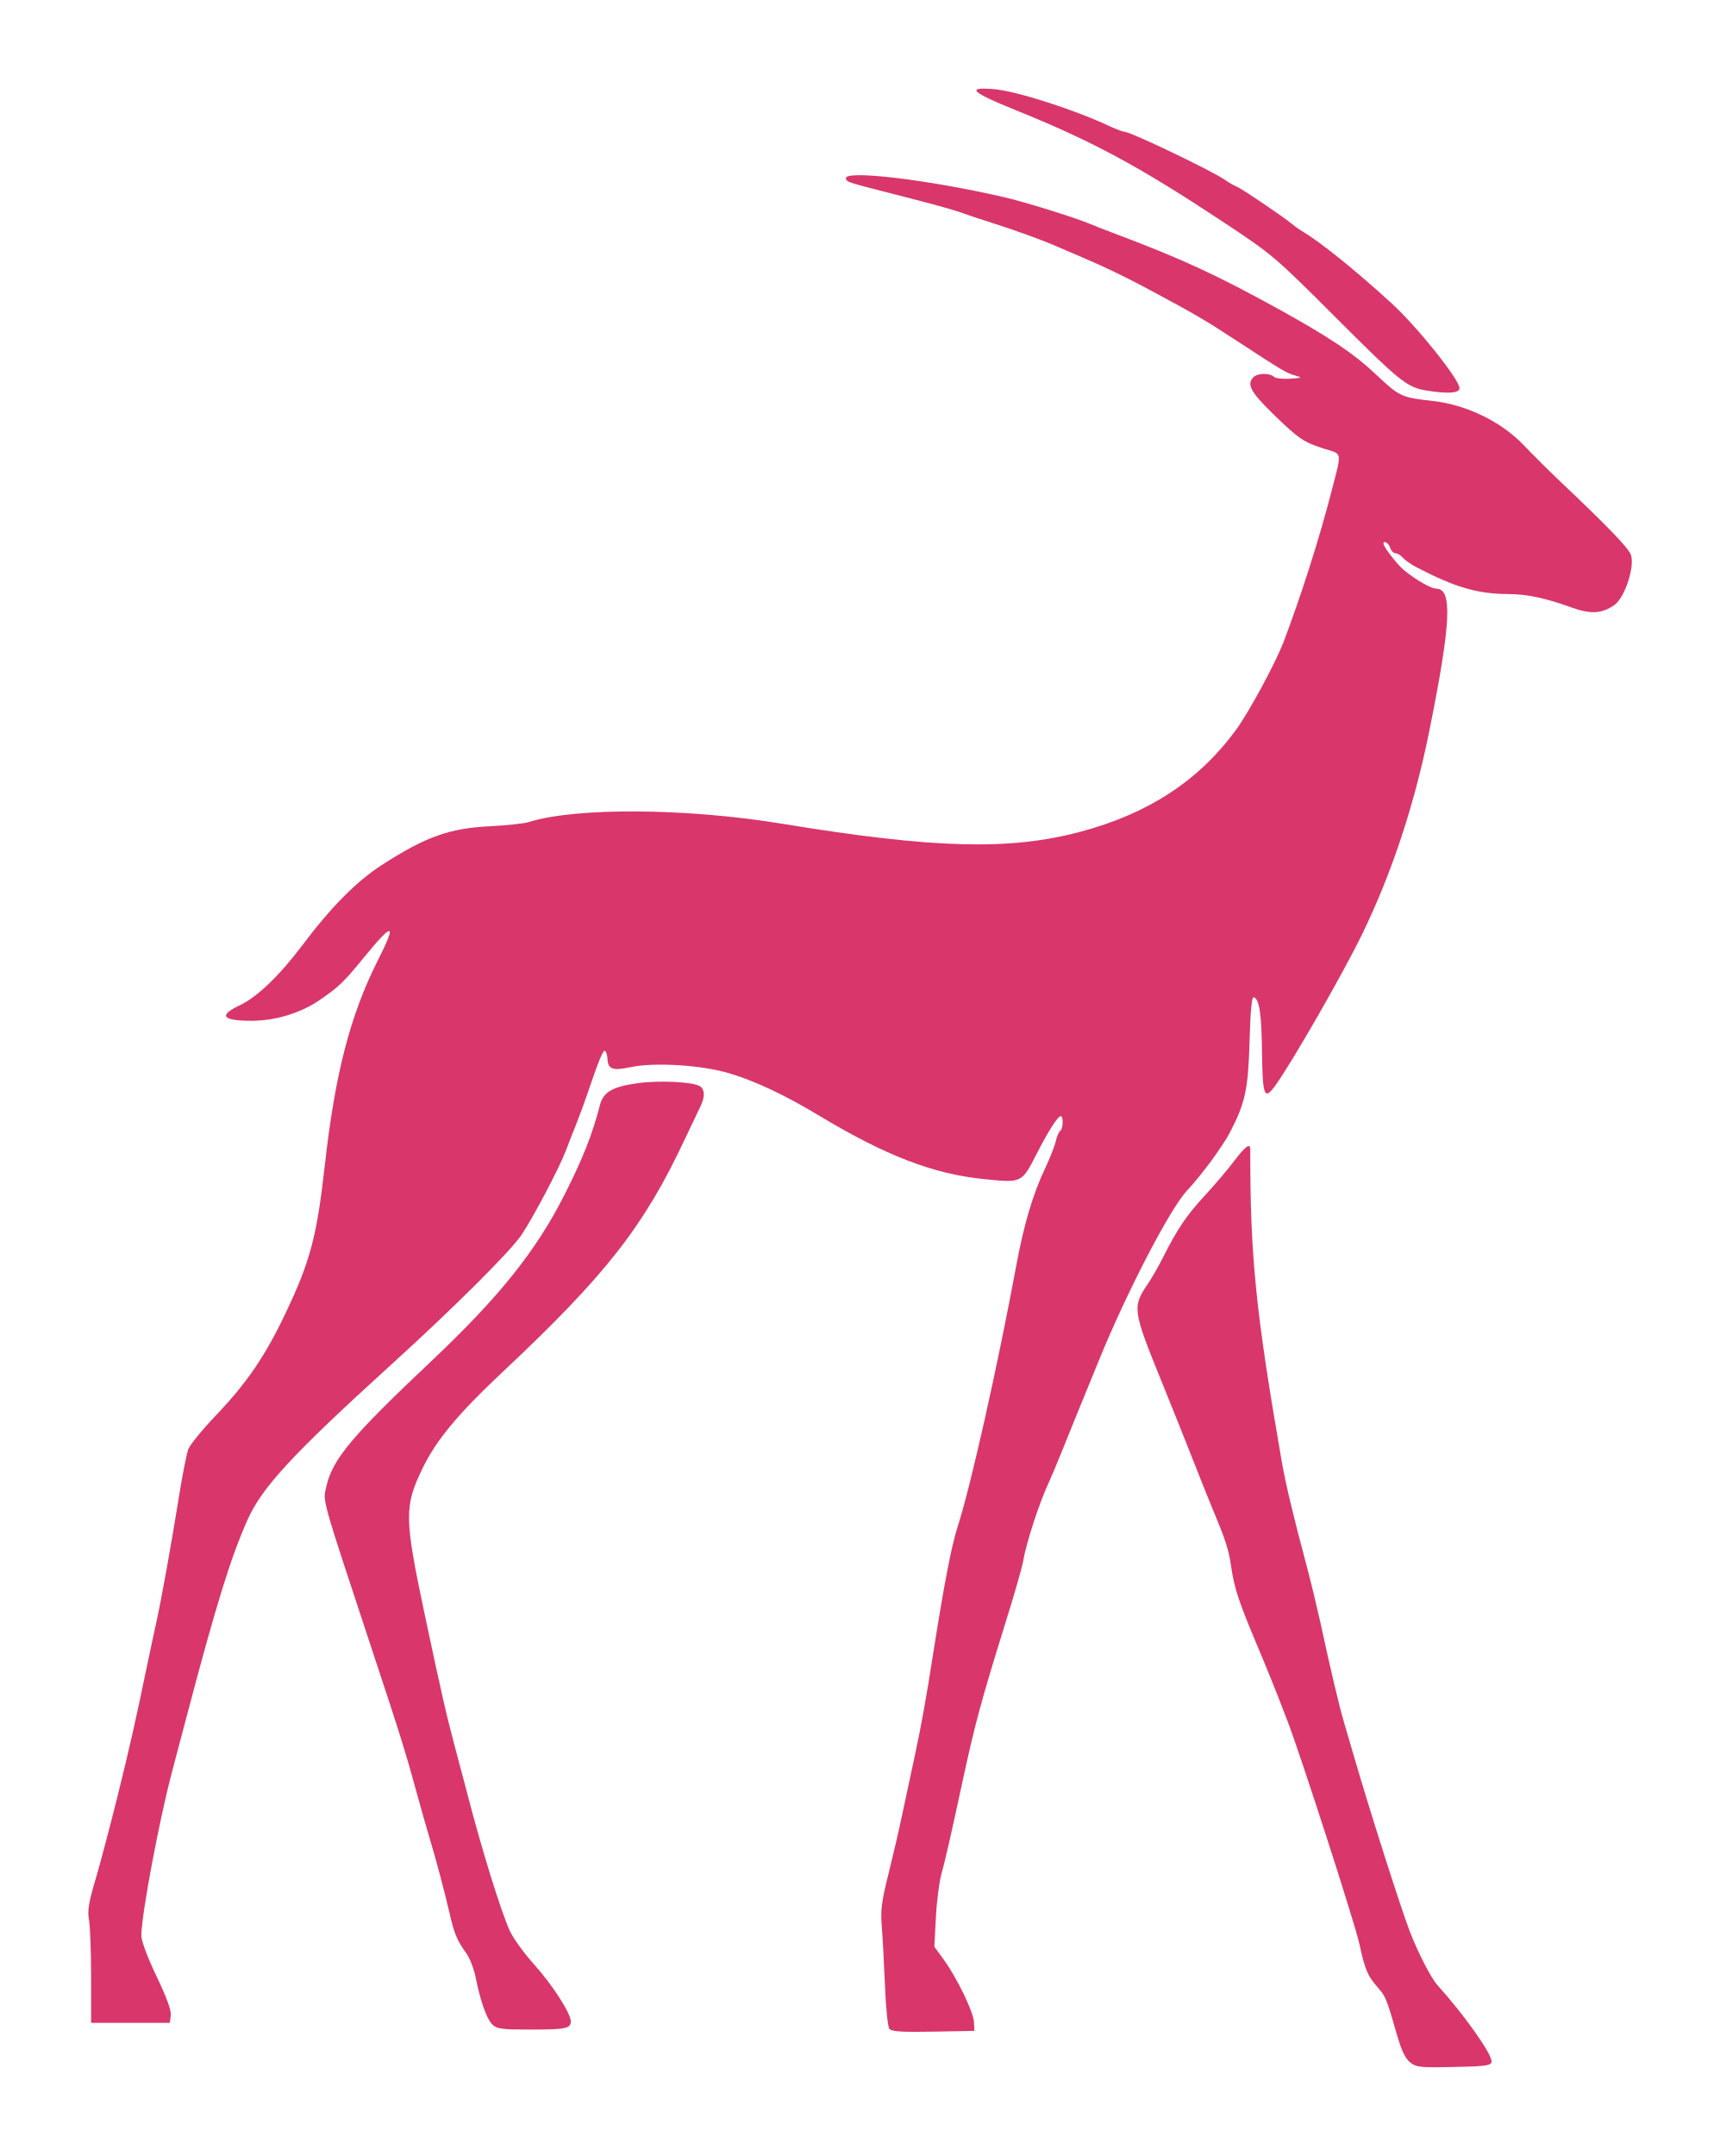
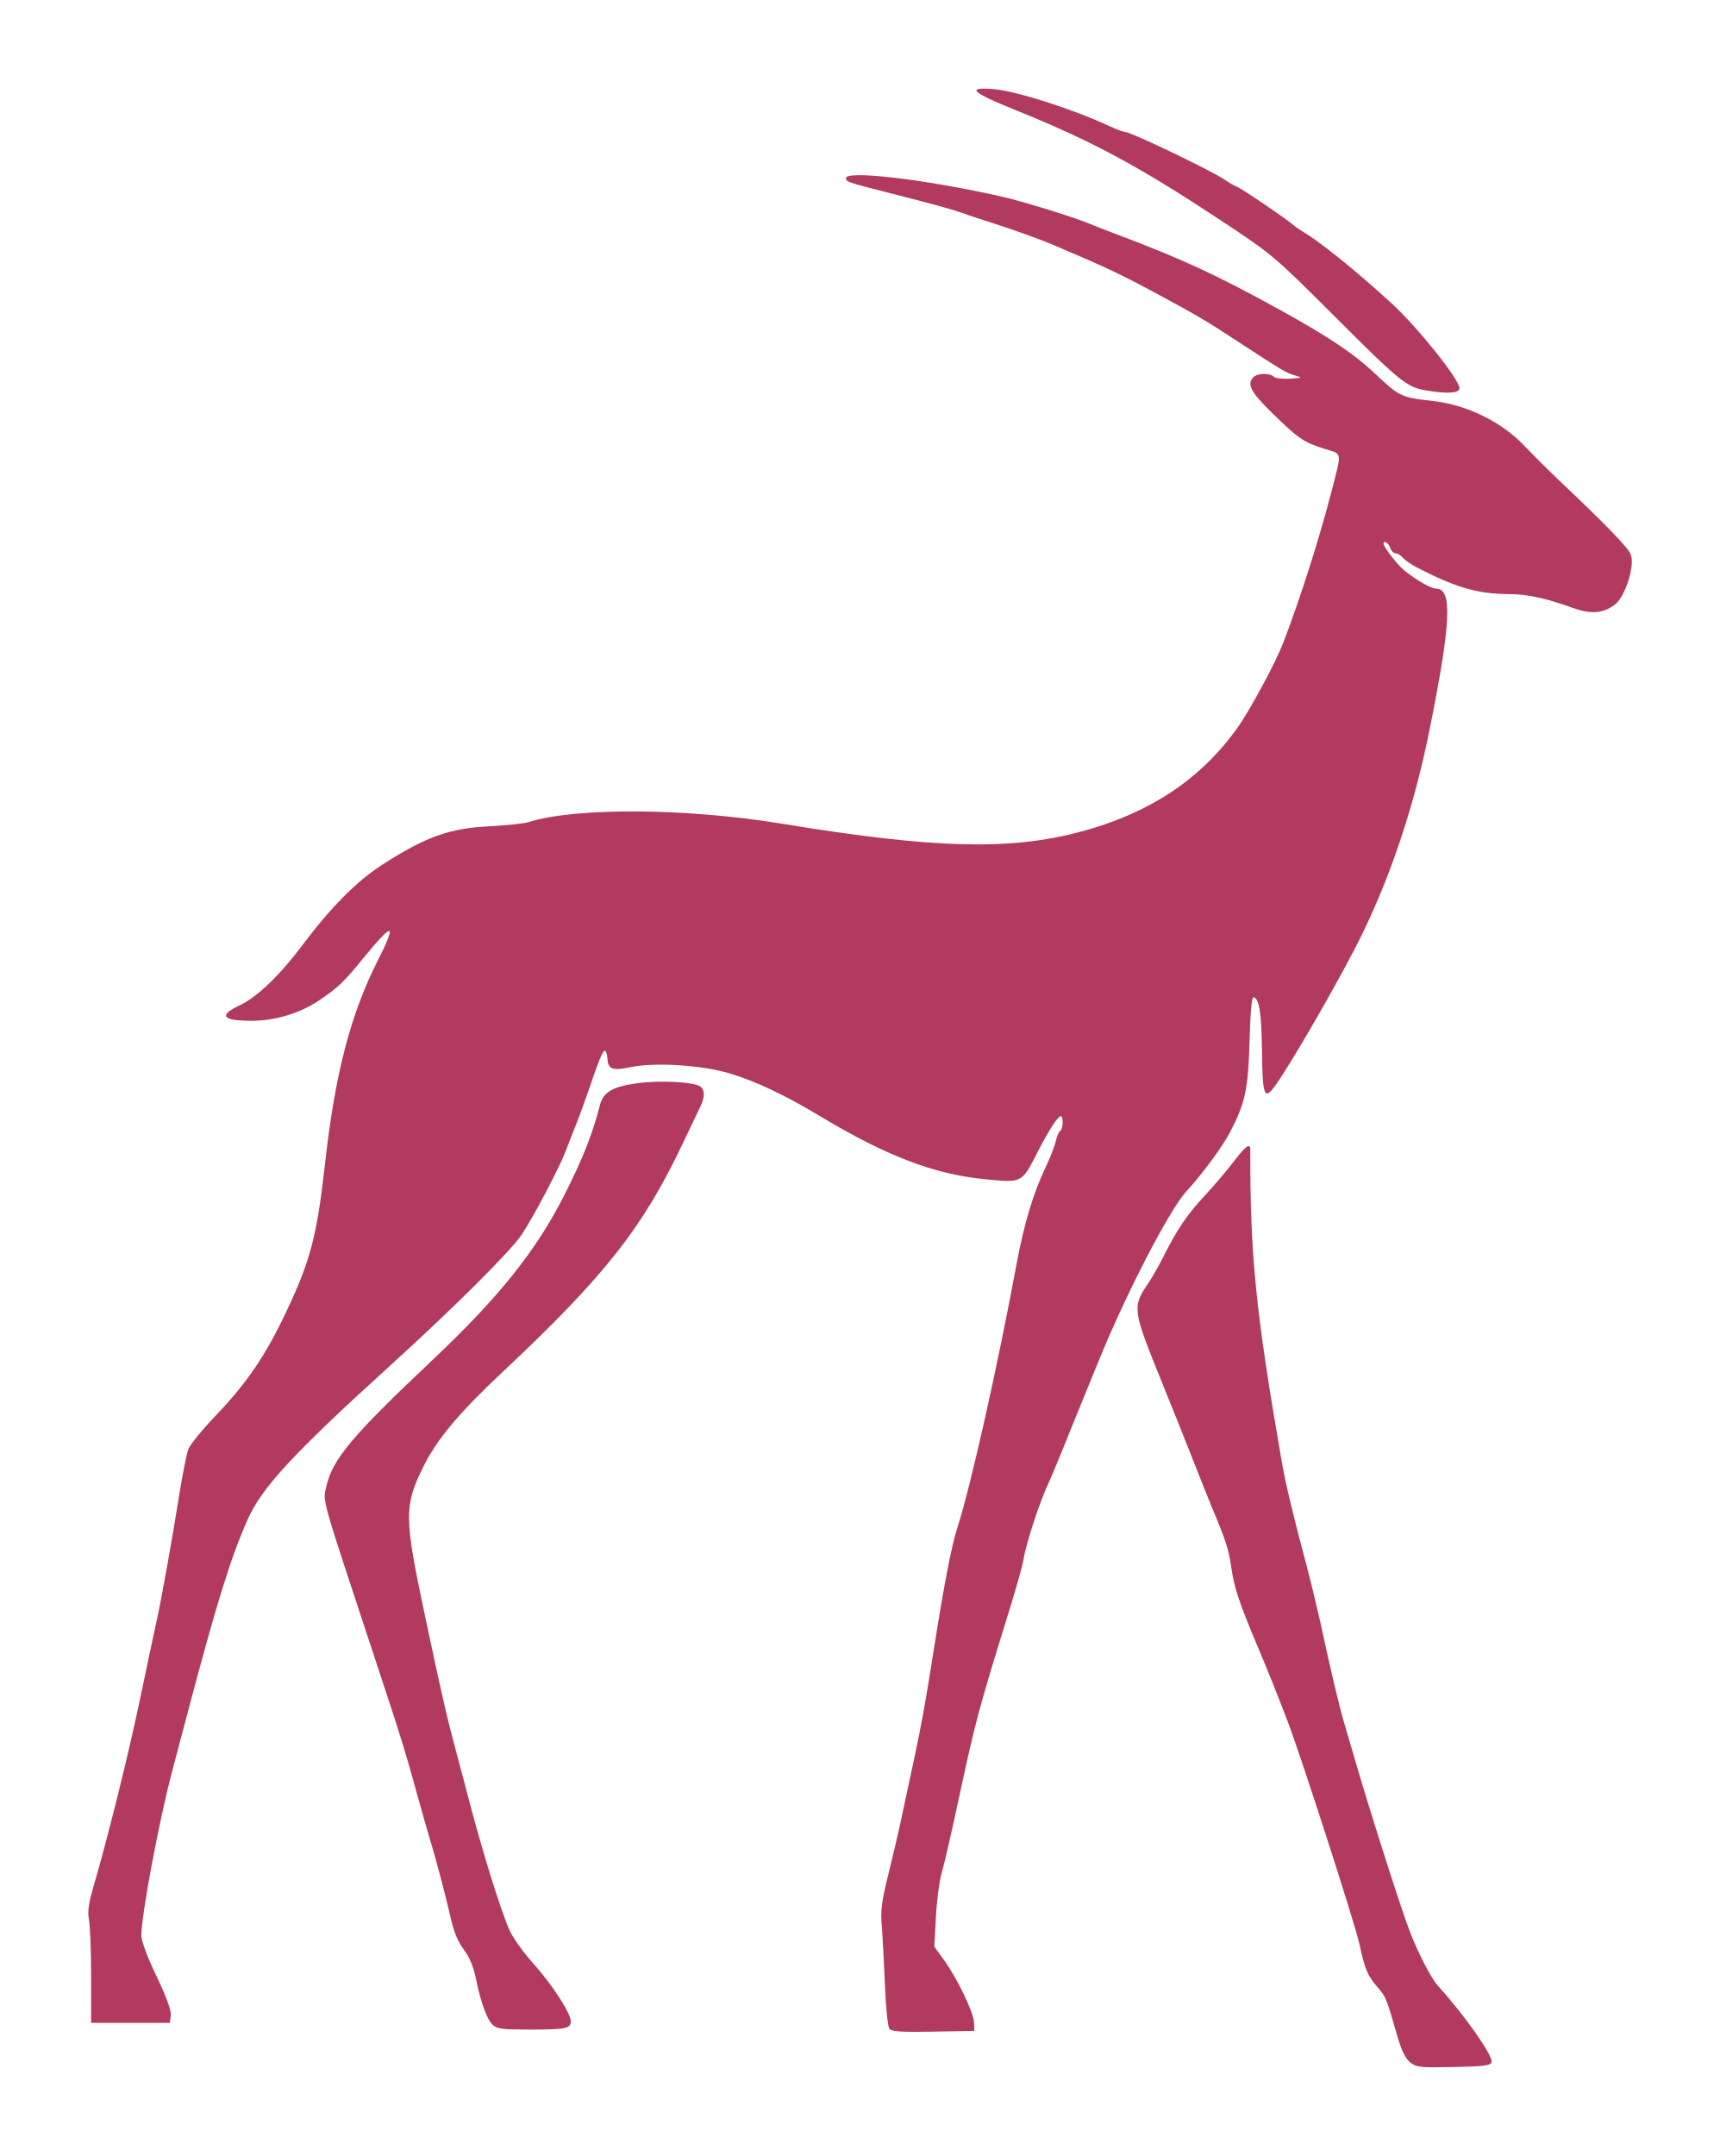
<svg xmlns="http://www.w3.org/2000/svg" viewBox="0 0 158.2 198.0" width="158" height="198">
  <g transform="translate(0.00,0.00)">
-     <path fill="#D9366B" fill-rule="evenodd" d="M129.71,189.52C129.27,189.18 128.91,188.43 128.52,187.08C127.55,183.68 127.46,183.47 126.76,182.67C125.77,181.52 125.57,181.07 125.03,178.60C124.62,176.72 119.63,161.26 118.42,158.12C117.36,155.35 116.67,153.63 115.61,151.12C113.95,147.18 113.51,145.85 113.24,143.92C113.01,142.33 112.75,141.53 111.48,138.50C111.22,137.88 110.46,135.97 109.78,134.25C109.11,132.53 107.80,129.27 106.88,127.00C104.14,120.25 104.12,120.07 105.65,117.82C105.97,117.34 106.53,116.37 106.89,115.66C108.28,112.89 109.14,111.61 110.91,109.71C111.76,108.79 112.93,107.41 113.51,106.64C114.54,105.28 115.00,104.94 115.00,105.56C114.98,115.36 115.50,120.49 117.89,134.25C118.23,136.22 118.95,139.26 120.19,143.88C120.59,145.39 121.17,147.81 121.49,149.25C122.30,153.06 123.23,156.96 123.62,158.25C123.81,158.87 124.20,160.22 124.50,161.25C125.88,166.03 128.85,175.36 129.68,177.50C130.42,179.42 131.63,181.77 132.21,182.41C134.73,185.20 137.31,188.86 137.19,189.48C137.13,189.81 136.57,189.89 133.73,189.94C130.67,190.01 130.27,189.97 129.71,189.52ZM81.81,186.44C81.66,186.27 81.48,184.49 81.40,182.50C81.32,180.51 81.19,178.06 81.11,177.06C80.98,175.54 81.08,174.75 81.72,172.19C82.14,170.50 82.71,168.06 82.98,166.75C83.26,165.44 83.77,163.03 84.13,161.38C84.76,158.45 85.14,156.35 85.90,151.50C86.87,145.37 87.53,141.96 88.09,140.24C89.28,136.56 91.78,125.42 93.50,116.12C94.18,112.48 95.00,109.70 96.10,107.37C96.56,106.41 97.01,105.26 97.11,104.81C97.21,104.37 97.39,103.94 97.52,103.86C97.79,103.69 97.83,102.50 97.56,102.51C97.29,102.52 96.42,103.88 95.38,105.92C93.96,108.68 94.02,108.65 90.54,108.30C85.86,107.84 81.46,106.14 75.34,102.46C72.24,100.59 69.53,99.31 67.16,98.59C64.59,97.81 60.23,97.53 58.00,98.00C56.32,98.36 55.91,98.20 55.87,97.18C55.85,96.88 55.76,96.57 55.65,96.50C55.48,96.38 55.07,97.37 54.01,100.50C53.75,101.26 53.31,102.47 53.02,103.19C52.73,103.91 52.28,105.06 52.02,105.75C51.43,107.29 49.12,111.68 48.00,113.38C47.02,114.88 41.68,120.19 35.86,125.47C26.89,133.62 24.10,136.64 22.77,139.62C21.22,143.09 19.89,147.39 17.14,157.81C16.79,159.15 16.21,161.35 15.85,162.69C14.66,167.14 13.00,175.97 13.00,177.86C13.00,178.35 13.57,179.87 14.39,181.58C15.30,183.48 15.76,184.72 15.71,185.18L15.62,185.88L12.00,185.88L8.38,185.88L8.38,181.62C8.38,179.29 8.29,176.93 8.18,176.38C8.03,175.59 8.16,174.81 8.77,172.75C9.20,171.31 10.09,167.93 10.76,165.25C11.92,160.56 12.38,158.56 13.51,153.12C13.80,151.75 14.19,149.89 14.39,149.00C14.84,146.98 15.79,141.70 16.50,137.25C16.80,135.39 17.17,133.54 17.32,133.13C17.48,132.72 18.63,131.31 19.88,130.00C22.69,127.06 24.41,124.54 26.26,120.64C28.55,115.82 29.14,113.59 29.88,107.00C30.82,98.60 32.21,93.22 34.77,88.15C36.54,84.65 36.17,84.61 33.41,87.99C31.64,90.17 31.10,90.68 29.33,91.88C27.59,93.05 25.30,93.74 23.12,93.74C20.42,93.74 20.06,93.25 22.08,92.30C23.65,91.56 25.74,89.55 27.82,86.78C30.43,83.30 32.80,80.91 35.11,79.42C39.16,76.81 41.34,76.03 45.09,75.85C46.62,75.77 48.21,75.60 48.62,75.47C52.90,74.11 63.09,74.17 71.88,75.61C85.95,77.92 92.88,78.10 99.44,76.34C105.68,74.67 110.34,71.60 113.72,66.94C114.92,65.29 117.30,60.87 118.05,58.94C119.62,54.82 121.34,49.44 122.42,45.25C123.45,41.28 123.50,41.67 121.84,41.15C119.89,40.53 119.46,40.24 117.06,37.90C115.02,35.91 114.65,35.20 115.30,34.55C115.67,34.18 116.81,34.16 117.17,34.52C117.31,34.66 117.98,34.74 118.65,34.70C119.79,34.62 119.83,34.60 119.12,34.40C118.31,34.17 118.04,34.01 113.75,31.21C110.90,29.34 109.97,28.80 106.12,26.73C103.52,25.33 101.80,24.50 99.50,23.52C98.47,23.08 97.40,22.62 97.12,22.50C96.00,22.00 93.25,21.00 91.25,20.37C90.08,20.00 88.73,19.55 88.25,19.37C87.77,19.19 85.52,18.57 83.25,17.99C77.81,16.60 77.92,16.64 77.81,16.30C77.53,15.47 85.17,16.36 92.25,17.98C94.21,18.43 98.79,19.85 100.25,20.46C100.59,20.61 101.61,21.00 102.50,21.34C108.75,23.69 111.92,25.16 117.88,28.45C122.34,30.93 124.54,32.40 126.51,34.26C128.74,36.36 128.87,36.42 131.82,36.75C134.95,37.11 138.13,38.67 140.21,40.87C140.99,41.69 142.46,43.15 143.48,44.12C147.79,48.20 149.76,50.23 150.00,50.87C150.40,51.93 149.46,54.81 148.50,55.50C147.37,56.30 146.33,56.37 144.62,55.76C142.16,54.87 140.47,54.51 138.75,54.50C135.89,54.49 133.82,53.88 130.24,52.01C129.75,51.75 129.20,51.36 129.02,51.15C128.84,50.93 128.54,50.75 128.36,50.75C128.18,50.75 127.96,50.53 127.87,50.25C127.74,49.82 127.25,49.52 127.25,49.86C127.25,50.16 128.52,51.80 129.16,52.32C130.22,53.19 131.63,54.00 132.09,54.00C133.62,54.00 133.47,57.14 131.46,67.12C130.10,73.85 128.02,80.16 125.30,85.75C123.54,89.38 118.81,97.61 117.29,99.71C116.30,101.08 116.13,100.67 116.08,96.73C116.04,93.12 115.84,91.74 115.32,91.57C115.14,91.50 115.01,92.79 114.93,95.68C114.81,100.04 114.53,101.31 113.13,104.00C112.43,105.33 110.52,107.92 109.16,109.38C107.62,111.01 103.62,118.73 101.11,124.88C100.33,126.80 99.43,128.99 99.12,129.75C98.81,130.51 98.15,132.14 97.65,133.38C97.15,134.61 96.63,135.85 96.50,136.12C95.63,137.95 94.38,141.76 94.12,143.38C94.03,143.93 93.31,146.46 92.51,149.00C90.21,156.40 89.67,158.40 88.49,163.88C87.40,168.92 86.95,170.90 86.58,172.23C86.38,172.98 86.15,174.78 86.08,176.23L85.94,178.88L86.84,180.12C88.07,181.83 89.55,184.91 89.59,185.85L89.62,186.62L85.85,186.69C83.01,186.75 82.01,186.68 81.81,186.44ZM45.28,186.03C44.76,185.51 44.18,183.87 43.75,181.70C43.60,180.92 43.20,179.91 42.87,179.45C42.05,178.33 41.77,177.66 41.34,175.75C40.89,173.81 40.13,170.94 39.51,168.88C39.26,168.05 38.81,166.47 38.51,165.38C37.33,161.06 36.88,159.61 34.36,152.00C29.46,137.17 29.69,138.00 30.02,136.55C30.58,134.06 32.35,131.94 39.72,124.99C45.91,119.14 49.31,114.90 51.92,109.74C53.60,106.43 54.52,104.09 55.17,101.53C55.47,100.30 56.32,99.80 58.62,99.48C60.74,99.19 63.91,99.36 64.44,99.80C64.85,100.14 64.83,100.79 64.40,101.67C64.21,102.06 63.57,103.39 62.99,104.62C59.23,112.65 55.73,117.12 46.18,126.08C42.16,129.85 40.13,132.29 38.89,134.84C37.16,138.39 37.17,139.41 39.10,148.50C40.67,155.90 41.06,157.58 41.94,160.88C42.42,162.66 42.89,164.46 43.00,164.88C44.30,169.90 46.03,175.49 46.87,177.38C47.18,178.06 48.16,179.44 49.06,180.43C50.79,182.36 52.50,184.99 52.50,185.74C52.50,186.41 52.03,186.50 48.73,186.50C46.15,186.50 45.69,186.44 45.28,186.03ZM131.12,35.77C129.39,35.47 128.69,34.90 122.84,29.05C117.22,23.43 117.05,23.29 112.38,20.20C104.72,15.14 100.45,12.84 93.39,9.99C89.33,8.35 88.82,7.86 91.40,8.07C93.48,8.24 98.85,9.96 102.15,11.52C102.72,11.78 103.31,12.00 103.46,12.00C104.00,12.00 111.32,15.51 112.62,16.38C113.03,16.67 113.56,16.97 113.78,17.05C114.22,17.22 118.10,19.85 118.81,20.45C119.06,20.66 119.46,20.95 119.72,21.10C121.38,22.08 124.64,24.69 127.97,27.74C130.34,29.90 134.23,34.76 134.24,35.56C134.25,36.04 133.14,36.11 131.12,35.77Z" />
+     <path fill="#B23A5E" fill-rule="evenodd" d="M129.71,189.52C129.27,189.18 128.91,188.43 128.52,187.08C127.55,183.68 127.46,183.47 126.76,182.67C125.77,181.52 125.57,181.07 125.03,178.60C124.62,176.72 119.63,161.26 118.42,158.12C117.36,155.35 116.67,153.63 115.61,151.12C113.95,147.18 113.51,145.85 113.24,143.92C113.01,142.33 112.75,141.53 111.48,138.50C111.22,137.88 110.46,135.97 109.78,134.25C109.11,132.53 107.80,129.27 106.88,127.00C104.14,120.25 104.12,120.07 105.65,117.82C105.97,117.34 106.53,116.37 106.89,115.66C108.28,112.89 109.14,111.61 110.91,109.71C111.76,108.79 112.93,107.41 113.51,106.64C114.54,105.28 115.00,104.94 115.00,105.56C114.98,115.36 115.50,120.49 117.89,134.25C118.23,136.22 118.95,139.26 120.19,143.88C120.59,145.39 121.17,147.81 121.49,149.25C122.30,153.06 123.23,156.96 123.62,158.25C123.81,158.87 124.20,160.22 124.50,161.25C125.88,166.03 128.85,175.36 129.68,177.50C130.42,179.42 131.63,181.77 132.21,182.41C134.73,185.20 137.31,188.86 137.19,189.48C137.13,189.81 136.57,189.89 133.73,189.94C130.67,190.01 130.27,189.97 129.71,189.52ZM81.81,186.44C81.66,186.27 81.48,184.49 81.40,182.50C81.32,180.51 81.19,178.06 81.11,177.06C80.98,175.54 81.08,174.75 81.72,172.19C82.14,170.50 82.71,168.06 82.98,166.75C83.26,165.44 83.77,163.03 84.13,161.38C84.76,158.45 85.14,156.35 85.90,151.50C86.87,145.37 87.53,141.96 88.09,140.24C89.28,136.56 91.78,125.42 93.50,116.12C94.18,112.48 95.00,109.70 96.10,107.37C96.56,106.41 97.01,105.26 97.11,104.81C97.21,104.37 97.39,103.94 97.52,103.86C97.79,103.69 97.83,102.50 97.56,102.51C97.29,102.52 96.42,103.88 95.38,105.92C93.96,108.68 94.02,108.65 90.54,108.30C85.86,107.84 81.46,106.14 75.34,102.46C72.24,100.59 69.53,99.31 67.16,98.59C64.59,97.81 60.23,97.53 58.00,98.00C56.32,98.36 55.91,98.20 55.87,97.18C55.85,96.88 55.76,96.57 55.65,96.50C55.48,96.38 55.07,97.37 54.01,100.50C53.75,101.26 53.31,102.47 53.02,103.19C52.73,103.91 52.28,105.06 52.02,105.75C51.43,107.29 49.12,111.68 48.00,113.38C47.02,114.88 41.68,120.19 35.86,125.47C26.89,133.62 24.10,136.64 22.77,139.62C21.22,143.09 19.89,147.39 17.14,157.81C16.79,159.15 16.21,161.35 15.85,162.69C14.66,167.14 13.00,175.97 13.00,177.86C13.00,178.35 13.57,179.87 14.39,181.58C15.30,183.48 15.76,184.72 15.71,185.18L15.62,185.88L12.00,185.88L8.38,185.88L8.38,181.62C8.38,179.29 8.29,176.93 8.18,176.38C8.03,175.59 8.16,174.81 8.77,172.75C9.20,171.31 10.09,167.93 10.76,165.25C11.92,160.56 12.38,158.56 13.51,153.12C13.80,151.75 14.19,149.89 14.39,149.00C14.84,146.98 15.79,141.70 16.50,137.25C16.80,135.39 17.17,133.54 17.32,133.13C17.48,132.72 18.63,131.31 19.88,130.00C22.69,127.06 24.41,124.54 26.26,120.64C28.55,115.82 29.14,113.59 29.88,107.00C30.82,98.60 32.21,93.22 34.77,88.15C36.54,84.65 36.17,84.61 33.41,87.99C31.64,90.17 31.10,90.68 29.33,91.88C27.59,93.05 25.30,93.74 23.12,93.74C20.42,93.74 20.06,93.25 22.08,92.30C23.65,91.56 25.74,89.55 27.82,86.78C30.43,83.30 32.80,80.91 35.11,79.42C39.16,76.81 41.34,76.03 45.09,75.85C46.62,75.77 48.21,75.60 48.62,75.47C52.90,74.11 63.09,74.17 71.88,75.61C85.95,77.92 92.88,78.10 99.44,76.34C105.68,74.67 110.34,71.60 113.72,66.94C114.92,65.29 117.30,60.87 118.05,58.94C119.62,54.82 121.34,49.44 122.42,45.25C123.45,41.28 123.50,41.67 121.84,41.15C119.89,40.53 119.46,40.24 117.06,37.90C115.02,35.91 114.65,35.20 115.30,34.55C115.67,34.18 116.81,34.16 117.17,34.52C117.31,34.66 117.98,34.74 118.65,34.70C119.79,34.62 119.83,34.60 119.12,34.40C118.31,34.17 118.04,34.01 113.75,31.21C110.90,29.34 109.97,28.80 106.12,26.73C103.52,25.33 101.80,24.50 99.50,23.52C98.47,23.08 97.40,22.62 97.12,22.50C96.00,22.00 93.25,21.00 91.25,20.37C90.08,20.00 88.73,19.55 88.25,19.37C87.77,19.19 85.52,18.57 83.25,17.99C77.81,16.60 77.92,16.64 77.81,16.30C77.53,15.47 85.17,16.36 92.25,17.98C94.21,18.43 98.79,19.85 100.25,20.46C100.59,20.61 101.61,21.00 102.50,21.34C108.75,23.69 111.92,25.16 117.88,28.45C122.34,30.93 124.54,32.40 126.51,34.26C128.74,36.36 128.87,36.42 131.82,36.75C134.95,37.11 138.13,38.67 140.21,40.87C140.99,41.69 142.46,43.15 143.48,44.12C147.79,48.20 149.76,50.23 150.00,50.87C150.40,51.93 149.46,54.81 148.50,55.50C147.37,56.30 146.33,56.37 144.62,55.76C142.16,54.87 140.47,54.51 138.75,54.50C135.89,54.49 133.82,53.88 130.24,52.01C129.75,51.75 129.20,51.36 129.02,51.15C128.84,50.93 128.54,50.75 128.36,50.75C128.18,50.75 127.96,50.53 127.87,50.25C127.74,49.82 127.25,49.52 127.25,49.86C127.25,50.16 128.52,51.80 129.16,52.32C130.22,53.19 131.63,54.00 132.09,54.00C133.62,54.00 133.47,57.14 131.46,67.12C130.10,73.85 128.02,80.16 125.30,85.75C123.54,89.38 118.81,97.61 117.29,99.71C116.30,101.08 116.13,100.67 116.08,96.73C116.04,93.12 115.84,91.74 115.32,91.57C115.14,91.50 115.01,92.79 114.93,95.68C114.81,100.04 114.53,101.31 113.13,104.00C112.43,105.33 110.52,107.92 109.16,109.38C107.62,111.01 103.62,118.73 101.11,124.88C100.33,126.80 99.43,128.99 99.12,129.75C98.81,130.51 98.15,132.14 97.65,133.38C97.15,134.61 96.63,135.85 96.50,136.12C95.63,137.95 94.38,141.76 94.12,143.38C94.03,143.93 93.31,146.46 92.51,149.00C90.21,156.40 89.67,158.40 88.49,163.88C87.40,168.92 86.95,170.90 86.58,172.23C86.38,172.98 86.15,174.78 86.08,176.23L85.94,178.88L86.84,180.12C88.07,181.83 89.55,184.91 89.59,185.85L89.62,186.62L85.85,186.69C83.01,186.75 82.01,186.68 81.81,186.44ZM45.28,186.03C44.76,185.51 44.18,183.87 43.75,181.70C43.60,180.92 43.20,179.91 42.87,179.45C42.05,178.33 41.77,177.66 41.34,175.75C40.89,173.81 40.13,170.94 39.51,168.88C39.26,168.05 38.81,166.47 38.51,165.38C37.33,161.06 36.88,159.61 34.36,152.00C29.46,137.17 29.69,138.00 30.02,136.55C30.58,134.06 32.35,131.94 39.72,124.99C45.91,119.14 49.31,114.90 51.92,109.74C53.60,106.43 54.52,104.09 55.17,101.53C55.47,100.30 56.32,99.80 58.62,99.48C60.74,99.19 63.91,99.36 64.44,99.80C64.85,100.14 64.83,100.79 64.40,101.67C64.21,102.06 63.57,103.39 62.99,104.62C59.23,112.65 55.73,117.12 46.18,126.08C42.16,129.85 40.13,132.29 38.89,134.84C37.16,138.39 37.17,139.41 39.10,148.50C40.67,155.90 41.06,157.58 41.94,160.88C42.42,162.66 42.89,164.46 43.00,164.88C44.30,169.90 46.03,175.49 46.87,177.38C47.18,178.06 48.16,179.44 49.06,180.43C50.79,182.36 52.50,184.99 52.50,185.74C52.50,186.41 52.03,186.50 48.73,186.50C46.15,186.50 45.69,186.44 45.28,186.03ZM131.12,35.77C129.39,35.47 128.69,34.90 122.84,29.05C117.22,23.43 117.05,23.29 112.38,20.20C104.72,15.14 100.45,12.84 93.39,9.99C89.33,8.35 88.82,7.86 91.40,8.07C93.48,8.24 98.85,9.96 102.15,11.52C102.72,11.78 103.31,12.00 103.46,12.00C104.00,12.00 111.32,15.51 112.62,16.38C113.03,16.67 113.56,16.97 113.78,17.05C114.22,17.22 118.10,19.85 118.81,20.45C119.06,20.66 119.46,20.95 119.72,21.10C121.38,22.08 124.64,24.69 127.97,27.74C130.34,29.90 134.23,34.76 134.24,35.56C134.25,36.04 133.14,36.11 131.12,35.77Z" />
  </g>
</svg>
